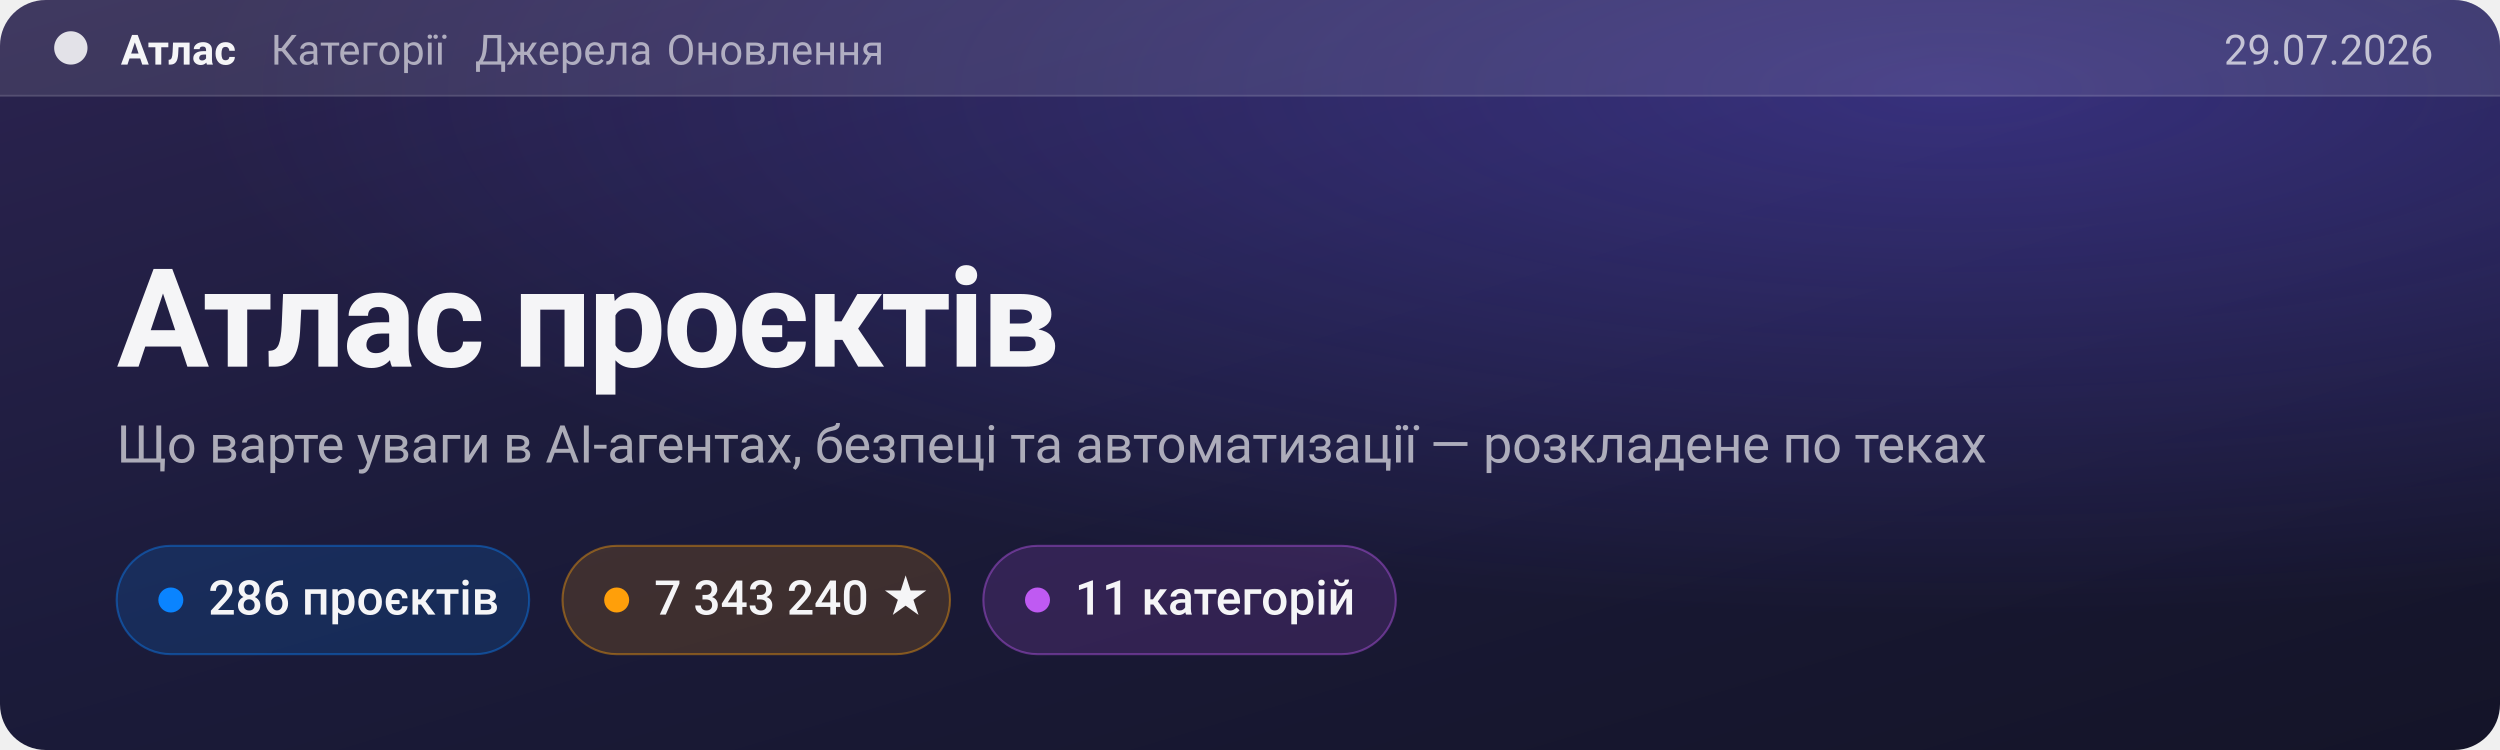
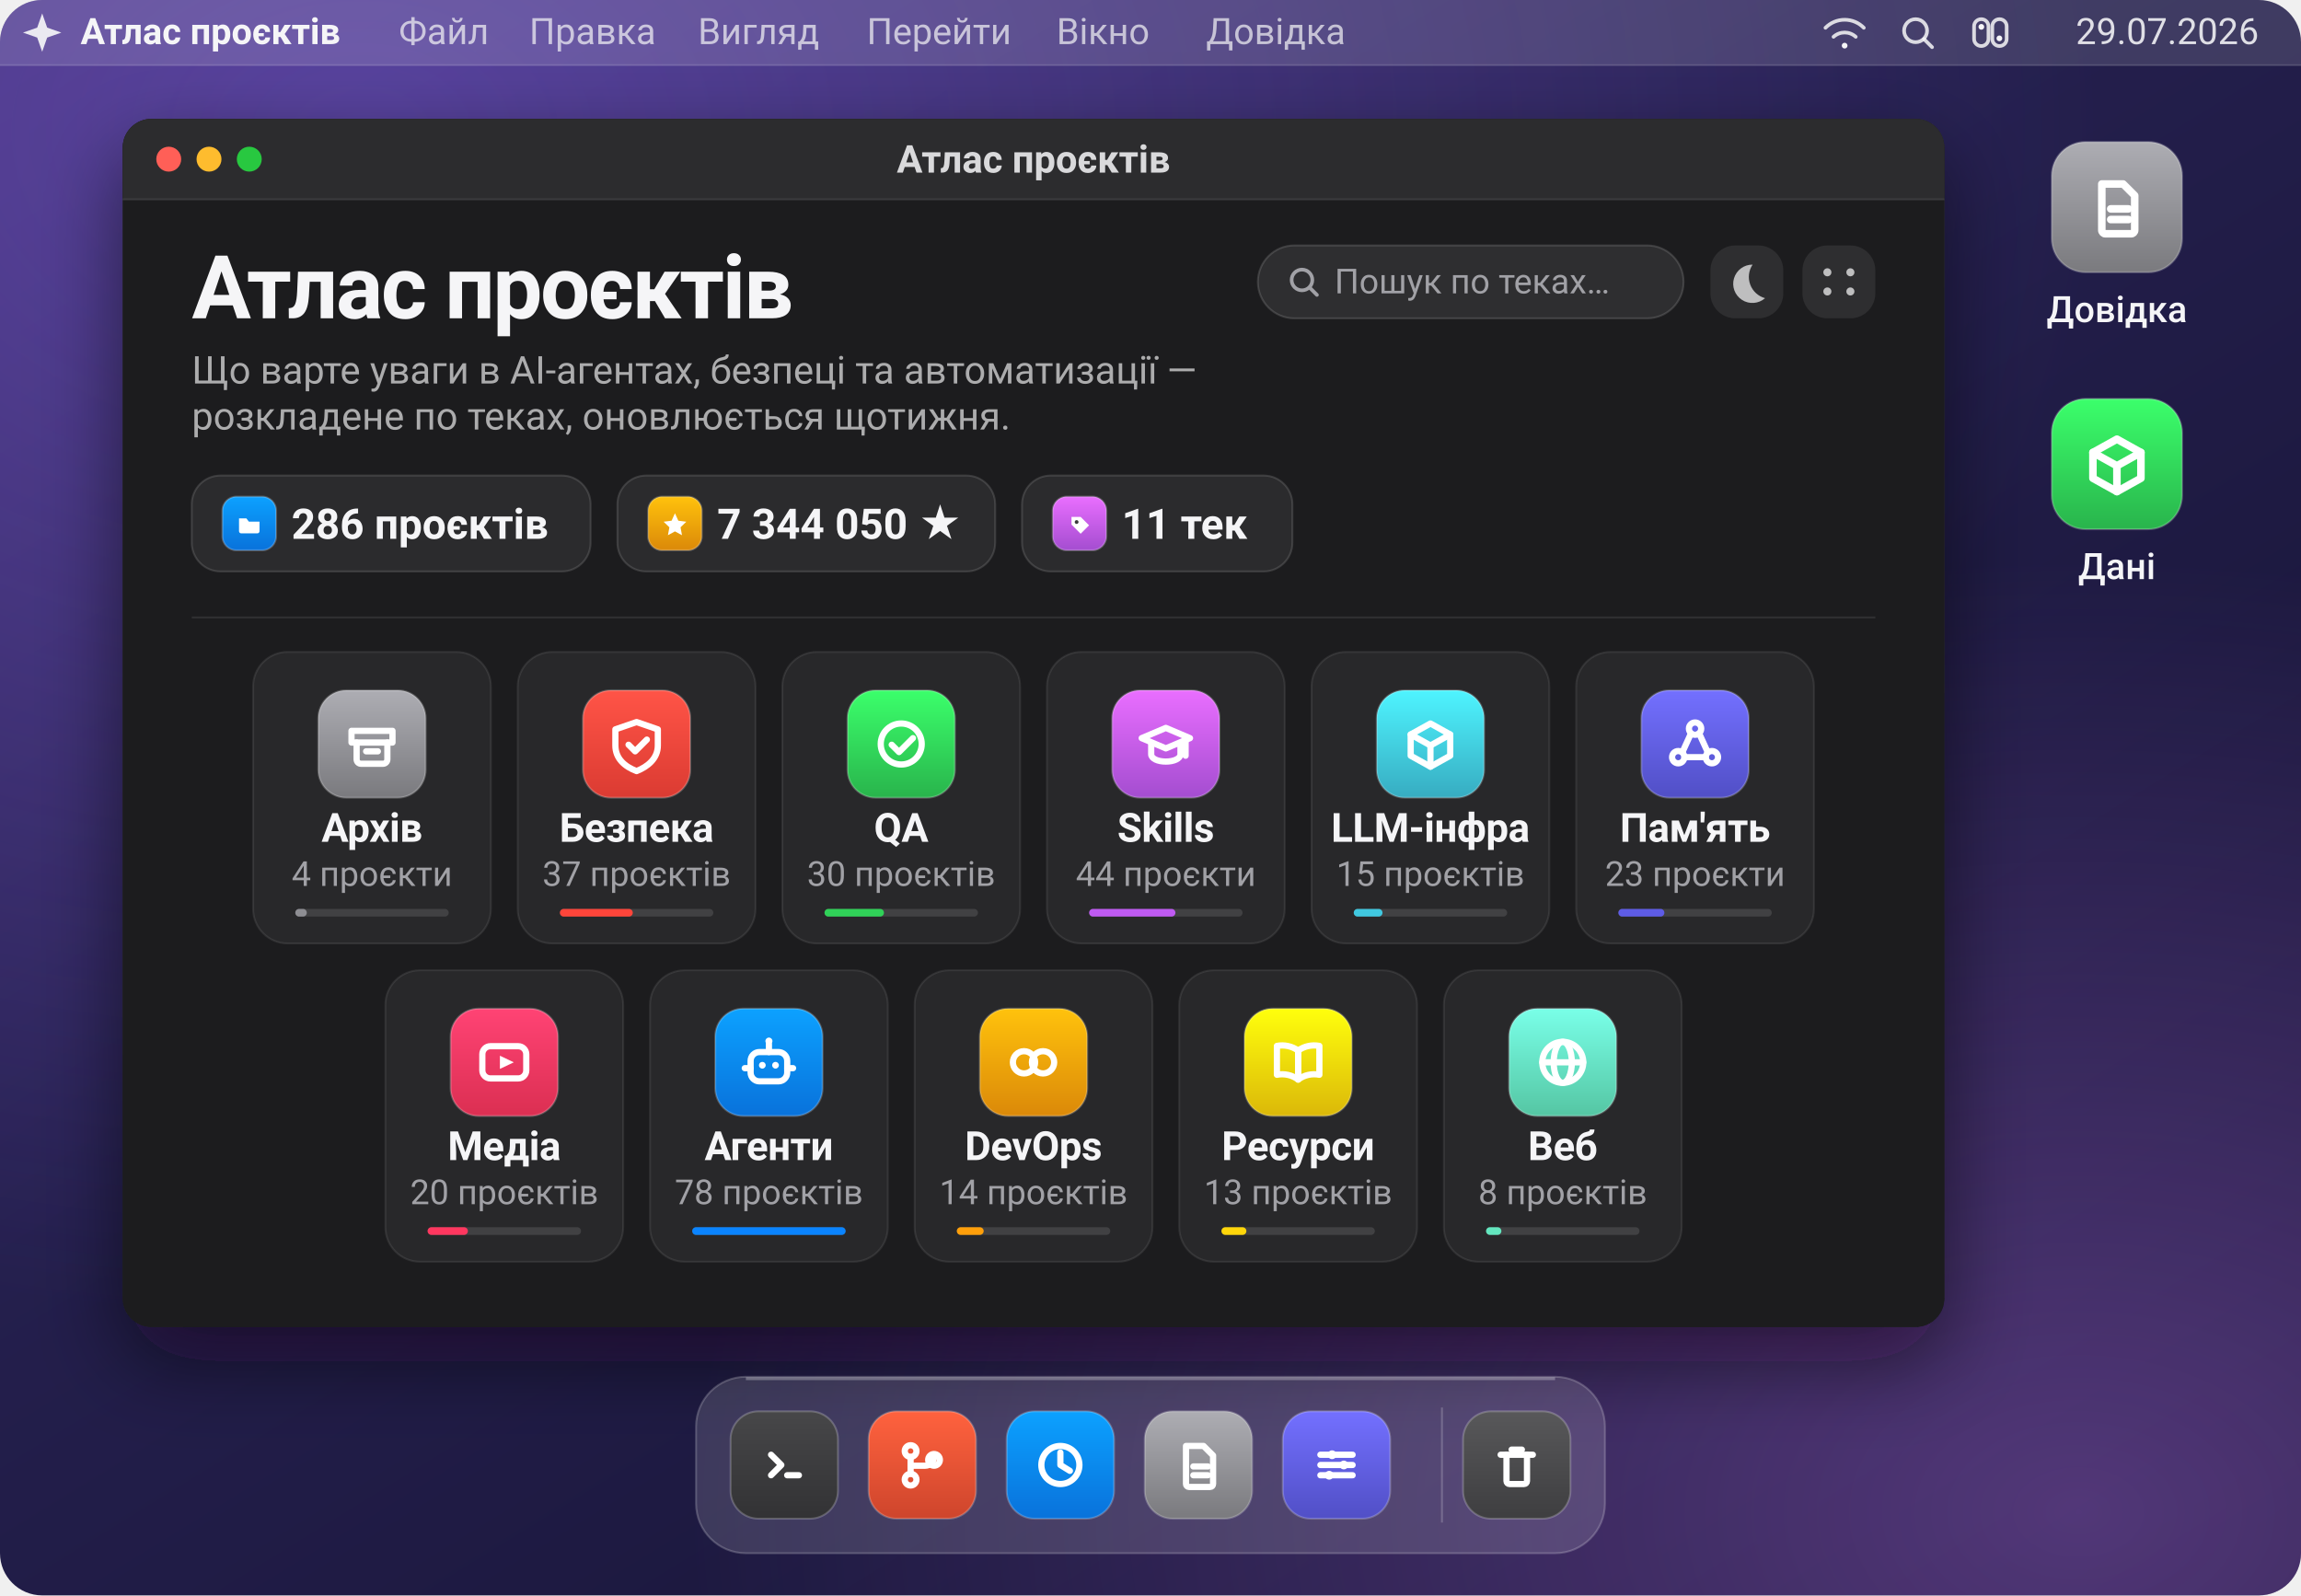
- <svg xmlns="http://www.w3.org/2000/svg" viewBox="0 0 1200 360" width="1200" height="360" role="img" aria-label="Атлас проєктів: 286 проєктів у 11 категоріях">
+ <svg xmlns="http://www.w3.org/2000/svg" viewBox="0 0 1200 832" width="1200" height="832" role="img" aria-label="Атлас проєктів: 286 проєктів у 11 теках">
  <defs>
-     <linearGradient id="wall" x1="0" y1="0" x2="1" y2="1">
-       <stop offset="0" stop-color="#2b2350" />
-       <stop offset="0.45" stop-color="#1b1b3a" />
-       <stop offset="1" stop-color="#141428" />
+     <linearGradient id="wall" x1="0.05" y1="0" x2="0.95" y2="1">
+       <stop offset="0" stop-color="#3b2a63" />
+       <stop offset="0.42" stop-color="#241f4d" />
+       <stop offset="1" stop-color="#141230" />
    </linearGradient>
-     <radialGradient id="glow" cx="0.78" cy="0.12" r="0.7">
-       <stop offset="0" stop-color="#6f5bff" stop-opacity="0.34" />
-       <stop offset="1" stop-color="#6f5bff" stop-opacity="0" />
+     <radialGradient id="aurora" cx="0.16" cy="0.08" r="0.75">
+       <stop offset="0" stop-color="#8b6cff" stop-opacity="0.40" />
+       <stop offset="1" stop-color="#8b6cff" stop-opacity="0" />
    </radialGradient>
-     <clipPath id="card">
-       <rect width="1200" height="360" rx="22" />
+     <radialGradient id="streak" cx="0.9" cy="0.95" r="0.6">
+       <stop offset="0" stop-color="#c77dff" stop-opacity="0.34" />
+       <stop offset="1" stop-color="#c77dff" stop-opacity="0" />
+     </radialGradient>
+     <linearGradient id="glass" x1="0" y1="0" x2="0" y2="1">
+       <stop offset="0" stop-color="#2e2e33" />
+       <stop offset="1" stop-color="#1a1a1d" />
+     </linearGradient>
+     <filter id="winShadow" x="-10%" y="-10%" width="120%" height="130%">
+       <feDropShadow dx="0" dy="18" stdDeviation="22" flood-color="#0a0618" flood-opacity="0.55" />
+     </filter>
+     <clipPath id="screen">
+       <rect width="1200" height="832" rx="22" />
+     </clipPath>
+     <clipPath id="win">
+       <rect x="64" y="62" width="950" height="630" rx="15" />
    </clipPath>
  </defs>
-   <g clip-path="url(#card)">
-     <rect width="1200" height="360" fill="url(#wall)" />
-     <rect width="1200" height="360" fill="url(#glow)" />
-     <rect width="1200" height="46" fill="#ffffff" fill-opacity="0.10" />
-     <path d="M0 46 H1200" stroke="#ffffff" stroke-opacity="0.14" />
-     <circle cx="34" cy="23" r="8" fill="#f5f5f7" fill-opacity="0.9" />
-     <text x="58" y="31" fill="#f5f5f7" font-family="-apple-system, BlinkMacSystemFont, 'SF Pro Display', 'Segoe UI', Roboto, 'Helvetica Neue', Arial, sans-serif" font-size="20" font-weight="650">Атлас</text>
-     <text x="130" y="31" fill="#f5f5f7" fill-opacity="0.62" font-family="-apple-system, BlinkMacSystemFont, 'SF Pro Display', 'Segoe UI', Roboto, 'Helvetica Neue', Arial, sans-serif" font-size="20">Категорії</text>
-     <text x="228" y="31" fill="#f5f5f7" fill-opacity="0.62" font-family="-apple-system, BlinkMacSystemFont, 'SF Pro Display', 'Segoe UI', Roboto, 'Helvetica Neue', Arial, sans-serif" font-size="20">Джерела</text>
-     <text x="320" y="31" fill="#f5f5f7" fill-opacity="0.62" font-family="-apple-system, BlinkMacSystemFont, 'SF Pro Display', 'Segoe UI', Roboto, 'Helvetica Neue', Arial, sans-serif" font-size="20">Оновлення</text>
-     <text x="1168" y="31" text-anchor="end" fill="#f5f5f7" fill-opacity="0.72" font-family="-apple-system, BlinkMacSystemFont, 'SF Pro Display', 'Segoe UI', Roboto, 'Helvetica Neue', Arial, sans-serif" font-size="20">29.07.2026</text>
-     <text x="56" y="176" fill="#f5f5f7" font-family="-apple-system, BlinkMacSystemFont, 'SF Pro Display', 'Segoe UI', Roboto, 'Helvetica Neue', Arial, sans-serif" font-size="66" font-weight="700" letter-spacing="-1.4">Атлас проєктів</text>
-     <text x="56" y="222" fill="#f5f5f7" fill-opacity="0.66" font-family="-apple-system, BlinkMacSystemFont, 'SF Pro Display', 'Segoe UI', Roboto, 'Helvetica Neue', Arial, sans-serif" font-size="25" letter-spacing="-0.1">Що варте уваги в AI-агентах, безпеці та
-       автоматизації — розкладене по теках</text>
+   <g clip-path="url(#screen)">
+     <rect width="1200" height="832" fill="url(#wall)" />
+     <rect width="1200" height="832" fill="url(#aurora)" />
+     <rect width="1200" height="832" fill="url(#streak)" />
+     <rect width="1200" height="34" fill="#ffffff" fill-opacity="0.13" />
+     <path d="M0 34 H1200" stroke="#ffffff" stroke-opacity="0.14" />
+     <path d="M22 7 L24.6 14.4 L32 17 L24.6 19.6 L22 27 L19.4 19.6 L12 17 L19.4 14.4 Z" fill="#f5f5f7" fill-opacity="0.92" />
+     <text x="42" y="23" fill="#f5f5f7" font-family="-apple-system, BlinkMacSystemFont, 'SF Pro Display', 'Segoe UI', Roboto, 'Helvetica Neue', Arial, sans-serif" font-size="19" font-weight="680">Атлас проєктів</text>
+     <text x="208" y="23" fill="#f5f5f7" fill-opacity="0.70" font-family="-apple-system, BlinkMacSystemFont, 'SF Pro Display', 'Segoe UI', Roboto, 'Helvetica Neue', Arial, sans-serif" font-size="19">Файл</text>
+     <text x="276" y="23" fill="#f5f5f7" fill-opacity="0.70" font-family="-apple-system, BlinkMacSystemFont, 'SF Pro Display', 'Segoe UI', Roboto, 'Helvetica Neue', Arial, sans-serif" font-size="19">Правка</text>
+     <text x="364" y="23" fill="#f5f5f7" fill-opacity="0.70" font-family="-apple-system, BlinkMacSystemFont, 'SF Pro Display', 'Segoe UI', Roboto, 'Helvetica Neue', Arial, sans-serif" font-size="19">Вигляд</text>
+     <text x="452" y="23" fill="#f5f5f7" fill-opacity="0.70" font-family="-apple-system, BlinkMacSystemFont, 'SF Pro Display', 'Segoe UI', Roboto, 'Helvetica Neue', Arial, sans-serif" font-size="19">Перейти</text>
+     <text x="551" y="23" fill="#f5f5f7" fill-opacity="0.70" font-family="-apple-system, BlinkMacSystemFont, 'SF Pro Display', 'Segoe UI', Roboto, 'Helvetica Neue', Arial, sans-serif" font-size="19">Вікно</text>
+     <text x="629" y="23" fill="#f5f5f7" fill-opacity="0.70" font-family="-apple-system, BlinkMacSystemFont, 'SF Pro Display', 'Segoe UI', Roboto, 'Helvetica Neue', Arial, sans-serif" font-size="19">Довідка</text>
+     <g fill="none" stroke="#f5f5f7" stroke-opacity="0.85" stroke-width="1.9" stroke-linecap="round">
+       <g transform="translate(962 17)">
+         <path d="M-10 -2.5 a14 14 0 0 1 20 0" />
+         <path d="M-5.8 2.2 a8.6 8.6 0 0 1 11.6 0" />
+         <circle cx="0" cy="6.8" r="1.5" fill="#f5f5f7" stroke="none" />
+       </g>
+       <g transform="translate(1000 17)">
+         <circle cx="-1" cy="-1" r="6" />
+         <path d="M3.4 3.4 L7.6 7.6" />
+       </g>
+       <g transform="translate(1038 17)">
+         <rect x="-8.5" y="-7" width="7.5" height="14" rx="3.7" />
+         <rect x="1" y="-7" width="7.5" height="14" rx="3.7" />
+         <circle cx="-4.7" cy="-3" r="1.5" fill="#f5f5f7" stroke="none" />
+         <circle cx="4.7" cy="3" r="1.5" fill="#f5f5f7" stroke="none" />
+       </g>
+     </g>
+     <text x="1178" y="23" text-anchor="end" fill="#f5f5f7" fill-opacity="0.88" font-family="-apple-system, BlinkMacSystemFont, 'SF Pro Display', 'Segoe UI', Roboto, 'Helvetica Neue', Arial, sans-serif" font-size="19">29.07.2026</text>
    <g>
-       <rect x="56" y="262" width="198" height="52" rx="26" fill="#0a84ff" fill-opacity="0.16" />
-       <rect x="56" y="262" width="198" height="52" rx="26" fill="none" stroke="#0a84ff" stroke-opacity="0.42" />
-       <circle cx="82" cy="288" r="6" fill="#0a84ff" />
-       <text x="100" y="295" fill="#f5f5f7" font-family="-apple-system, BlinkMacSystemFont, 'SF Pro Display', 'Segoe UI', Roboto, 'Helvetica Neue', Arial, sans-serif" font-size="23" font-weight="500">286 проєктів</text>
+       <defs>
+         <linearGradient id="ic-desk-doc-1104-108" x1="0" y1="0" x2="0" y2="1">
+           <stop offset="0" stop-color="#adadb3" />
+           <stop offset="1" stop-color="#7a7a7e" />
+         </linearGradient>
+       </defs>
+       <rect x="1070.0" y="74.0" width="68" height="68" rx="17.7" fill="url(#ic-desk-doc-1104-108)" />
+       <rect x="1070.0" y="74.0" width="68" height="68" rx="17.7" fill="none" stroke="#ffffff" stroke-opacity="0.22" />
+       <g transform="translate(1083.6 87.6) scale(0.9273)" fill="none" stroke="#ffffff" stroke-width="4.25" stroke-linecap="round" stroke-linejoin="round">
+         <path d="M13.5 9 h12 l6.5 6.5 V35 a2 2 0 0 1 -2 2 H15.5 a2 2 0 0 1 -2 -2 Z" />
+         <path d="M18.5 23 h10" />
+         <path d="M18.5 29 h10" />
+       </g>
+     </g>
+     <text x="1104" y="168" text-anchor="middle" fill="#f5f5f7" font-family="-apple-system, BlinkMacSystemFont, 'SF Pro Display', 'Segoe UI', Roboto, 'Helvetica Neue', Arial, sans-serif" font-size="19" font-weight="520">Довідка</text>
+     <g>
+       <defs>
+         <linearGradient id="ic-desk-data-1104-242" x1="0" y1="0" x2="0" y2="1">
+           <stop offset="0" stop-color="#3bff6b" />
+           <stop offset="1" stop-color="#29b44c" />
+         </linearGradient>
+       </defs>
+       <rect x="1070.0" y="208.0" width="68" height="68" rx="17.7" fill="url(#ic-desk-data-1104-242)" />
+       <rect x="1070.0" y="208.0" width="68" height="68" rx="17.7" fill="none" stroke="#ffffff" stroke-opacity="0.22" />
+       <g transform="translate(1083.6 221.6) scale(0.9273)" fill="none" stroke="#ffffff" stroke-width="4.25" stroke-linecap="round" stroke-linejoin="round">
+         <path d="M22 8 L35.5 15.5 V30 L22 37.5 L8.5 30 V15.5 Z" />
+         <path d="M8.5 15.5 L22 23 L35.5 15.5" />
+         <path d="M22 23 V37.5" />
+       </g>
+     </g>
+     <text x="1104" y="302" text-anchor="middle" fill="#f5f5f7" font-family="-apple-system, BlinkMacSystemFont, 'SF Pro Display', 'Segoe UI', Roboto, 'Helvetica Neue', Arial, sans-serif" font-size="19" font-weight="520">Дані</text>
+     <g filter="url(#winShadow)">
+       <rect x="64" y="62" width="950" height="630" rx="15" fill="url(#glass)" />
+     </g>
+     <g clip-path="url(#win)">
+       <rect x="64" y="62" width="950" height="630" fill="#1c1c1e" />
+       <rect x="64" y="62" width="950" height="42" fill="#2c2c2e" />
+       <path d="M64 104 H1014" stroke="#ffffff" stroke-opacity="0.10" />
+       <g transform="translate(64 62)">
+         <circle cx="24" cy="21" r="6.5" fill="#ff5f57" />
+         <circle cx="45" cy="21" r="6.5" fill="#febc2e" />
+         <circle cx="66" cy="21" r="6.5" fill="#28c840" />
+         <text x="475.0" y="28" text-anchor="middle" fill="#f5f5f7" fill-opacity="0.86" font-family="-apple-system, BlinkMacSystemFont, 'SF Pro Display', 'Segoe UI', Roboto, 'Helvetica Neue', Arial, sans-serif" font-size="20" font-weight="600">Атлас проєктів</text>
+         <text x="36" y="104" fill="#f5f5f7" font-family="-apple-system, BlinkMacSystemFont, 'SF Pro Display', 'Segoe UI', Roboto, 'Helvetica Neue', Arial, sans-serif" font-size="46" font-weight="700" letter-spacing="-1.1">Атлас проєктів</text>
+         <text x="36" y="138" fill="#f5f5f7" fill-opacity="0.66" font-family="-apple-system, BlinkMacSystemFont, 'SF Pro Display', 'Segoe UI', Roboto, 'Helvetica Neue', Arial, sans-serif" font-size="20">Що варте уваги в AI-агентах, безпеці та автоматизації —</text>
+         <text x="36" y="162" fill="#f5f5f7" fill-opacity="0.66" font-family="-apple-system, BlinkMacSystemFont, 'SF Pro Display', 'Segoe UI', Roboto, 'Helvetica Neue', Arial, sans-serif" font-size="20">розкладене по теках, оновлюється щотижня.</text>
+         <g>
+           <rect x="592" y="66" width="222" height="38" rx="19" fill="#ffffff" fill-opacity="0.08" />
+           <rect x="592" y="66" width="222" height="38" rx="19" fill="none" stroke="#ffffff" stroke-opacity="0.14" />
+           <g transform="translate(616 85)" fill="none" stroke="#a1a1a6" stroke-width="1.9" stroke-linecap="round">
+             <circle cx="-1" cy="-1" r="5.4" />
+             <path d="M3 3 L6.8 6.8" />
+           </g>
+           <text x="632" y="91" fill="#a1a1a6" font-family="-apple-system, BlinkMacSystemFont, 'SF Pro Display', 'Segoe UI', Roboto, 'Helvetica Neue', Arial, sans-serif" font-size="18">Пошук по теках…</text>
+           <rect x="828" y="66" width="38" height="38" rx="13" fill="#ffffff" fill-opacity="0.08" />
+           <path d="M850 76 a10 10 0 1 0 6.5 17.5 A11.5 11.5 0 0 1 850 76 Z" fill="#f5f5f7" fill-opacity="0.72" />
+           <rect x="876" y="66" width="38" height="38" rx="13" fill="#ffffff" fill-opacity="0.08" />
+           <g fill="#f5f5f7" fill-opacity="0.72">
+             <circle cx="889" cy="80" r="2.1" />
+             <circle cx="901" cy="80" r="2.1" />
+             <circle cx="889" cy="90" r="2.1" />
+             <circle cx="901" cy="90" r="2.1" />
+           </g>
+         </g>
+         <g transform="translate(36 186)">
+           <rect width="208" height="50" rx="15" fill="#ffffff" fill-opacity="0.07" />
+           <rect width="208" height="50" rx="15" fill="none" stroke="#ffffff" stroke-opacity="0.13" />
+           <g>
+             <defs>
+               <linearGradient id="ic-chip-folder-30-25" x1="0" y1="0" x2="0" y2="1">
+                 <stop offset="0" stop-color="#0ca1ff" />
+                 <stop offset="1" stop-color="#0972db" />
+               </linearGradient>
+             </defs>
+             <rect x="16.0" y="11.0" width="28" height="28" rx="7.3" fill="url(#ic-chip-folder-30-25)" />
+             <rect x="16.0" y="11.0" width="28" height="28" rx="7.3" fill="none" stroke="#ffffff" stroke-opacity="0.22" />
+             <g transform="translate(21.6 16.6) scale(0.3818)" fill="none" stroke="#ffffff" stroke-width="4.25" stroke-linecap="round" stroke-linejoin="round">
+               <path d="M8 15 h10 l3.5 4.5 H36 v13 a3 3 0 0 1 -3 3 H11 a3 3 0 0 1 -3 -3 Z" fill="#ffffff" stroke="none" />
+             </g>
+           </g>
+           <text x="52" y="33" fill="#f5f5f7" font-family="-apple-system, BlinkMacSystemFont, 'SF Pro Display', 'Segoe UI', Roboto, 'Helvetica Neue', Arial, sans-serif" font-size="22" font-weight="600">286 проєктів</text>
+         </g>
+         <g transform="translate(258 186)">
+           <rect width="197" height="50" rx="15" fill="#ffffff" fill-opacity="0.07" />
+           <rect width="197" height="50" rx="15" fill="none" stroke="#ffffff" stroke-opacity="0.13" />
+           <g>
+             <defs>
+               <linearGradient id="ic-chip-star-30-25" x1="0" y1="0" x2="0" y2="1">
+                 <stop offset="0" stop-color="#ffc20c" />
+                 <stop offset="1" stop-color="#db8909" />
+               </linearGradient>
+             </defs>
+             <rect x="16.0" y="11.0" width="28" height="28" rx="7.3" fill="url(#ic-chip-star-30-25)" />
+             <rect x="16.0" y="11.0" width="28" height="28" rx="7.3" fill="none" stroke="#ffffff" stroke-opacity="0.22" />
+             <g transform="translate(21.6 16.6) scale(0.3818)" fill="none" stroke="#ffffff" stroke-width="4.25" stroke-linecap="round" stroke-linejoin="round">
+               <path d="M22 8 L26.6 18.2 L37.5 19.6 L29.6 27.2 L31.6 38 L22 32.8 L12.4 38 L14.4 27.2 L6.5 19.6 L17.4 18.2 Z" fill="#ffffff" stroke="none" />
+             </g>
+           </g>
+           <text x="52" y="33" fill="#f5f5f7" font-family="-apple-system, BlinkMacSystemFont, 'SF Pro Display', 'Segoe UI', Roboto, 'Helvetica Neue', Arial, sans-serif" font-size="22" font-weight="600">7 344 050 ★</text>
+         </g>
+         <g transform="translate(469 186)">
+           <rect width="141" height="50" rx="15" fill="#ffffff" fill-opacity="0.07" />
+           <rect width="141" height="50" rx="15" fill="none" stroke="#ffffff" stroke-opacity="0.13" />
+           <g>
+             <defs>
+               <linearGradient id="ic-chip-tag-30-25" x1="0" y1="0" x2="0" y2="1">
+                 <stop offset="0" stop-color="#e96eff" />
+                 <stop offset="1" stop-color="#a44dd0" />
+               </linearGradient>
+             </defs>
+             <rect x="16.0" y="11.0" width="28" height="28" rx="7.3" fill="url(#ic-chip-tag-30-25)" />
+             <rect x="16.0" y="11.0" width="28" height="28" rx="7.3" fill="none" stroke="#ffffff" stroke-opacity="0.22" />
+             <g transform="translate(21.6 16.6) scale(0.3818)" fill="none" stroke="#ffffff" stroke-width="4.25" stroke-linecap="round" stroke-linejoin="round">
+               <path d="M11 13 h12.5 L35 24.5 L23.5 36 L11 23.5 Z" fill="#ffffff" stroke="none" />
+               <circle cx="18" cy="20" r="2.6" fill="#3a3a3c" stroke="none" />
+             </g>
+           </g>
+           <text x="52" y="33" fill="#f5f5f7" font-family="-apple-system, BlinkMacSystemFont, 'SF Pro Display', 'Segoe UI', Roboto, 'Helvetica Neue', Arial, sans-serif" font-size="22" font-weight="600">11 тек</text>
+         </g>
+         <path d="M36 260 H914" stroke="#ffffff" stroke-opacity="0.09" />
+         <g transform="translate(68.0 278)">
+           <rect width="124" height="152" rx="18" fill="#ffffff" fill-opacity="0.055" />
+           <rect width="124" height="152" rx="18" fill="none" stroke="#ffffff" stroke-opacity="0.085" />
+           <g>
+             <defs>
+               <linearGradient id="ic-archive-62-48" x1="0" y1="0" x2="0" y2="1">
+                 <stop offset="0" stop-color="#adadb3" />
+                 <stop offset="1" stop-color="#7a7a7e" />
+               </linearGradient>
+             </defs>
+             <rect x="34.0" y="20.0" width="56" height="56" rx="14.6" fill="url(#ic-archive-62-48)" />
+             <rect x="34.0" y="20.0" width="56" height="56" rx="14.6" fill="none" stroke="#ffffff" stroke-opacity="0.22" />
+             <g transform="translate(45.2 31.2) scale(0.7636)" fill="none" stroke="#ffffff" stroke-width="4.25" stroke-linecap="round" stroke-linejoin="round">
+               <path d="M8 13 h28 v8 H8 Z" />
+               <path d="M11.5 21 v11.5 a3 3 0 0 0 3 3 h15 a3 3 0 0 0 3 -3 V21" />
+               <path d="M18 27 h8" />
+             </g>
+           </g>
+           <text x="62.0" y="99" text-anchor="middle" fill="#f5f5f7" font-family="-apple-system, BlinkMacSystemFont, 'SF Pro Display', 'Segoe UI', Roboto, 'Helvetica Neue', Arial, sans-serif" font-size="21" font-weight="620" letter-spacing="-0.2">Архів</text>
+           <text x="62.0" y="122" text-anchor="middle" fill="#a1a1a6" font-family="-apple-system, BlinkMacSystemFont, 'SF Pro Display', 'Segoe UI', Roboto, 'Helvetica Neue', Arial, sans-serif" font-size="18">4 проєкти</text>
+           <rect x="22" y="134" width="80" height="4" rx="2" fill="#ffffff" fill-opacity="0.12" />
+           <rect x="22" y="134" width="6" height="4" rx="2" fill="#8e8e93" />
+         </g>
+         <g transform="translate(206.0 278)">
+           <rect width="124" height="152" rx="18" fill="#ffffff" fill-opacity="0.055" />
+           <rect width="124" height="152" rx="18" fill="none" stroke="#ffffff" stroke-opacity="0.085" />
+           <g>
+             <defs>
+               <linearGradient id="ic-security-62-48" x1="0" y1="0" x2="0" y2="1">
+                 <stop offset="0" stop-color="#ff5447" />
+                 <stop offset="1" stop-color="#db3b32" />
+               </linearGradient>
+             </defs>
+             <rect x="34.0" y="20.0" width="56" height="56" rx="14.6" fill="url(#ic-security-62-48)" />
+             <rect x="34.0" y="20.0" width="56" height="56" rx="14.6" fill="none" stroke="#ffffff" stroke-opacity="0.22" />
+             <g transform="translate(45.2 31.2) scale(0.7636)" fill="none" stroke="#ffffff" stroke-width="4.25" stroke-linecap="round" stroke-linejoin="round">
+               <path d="M22 7 L36.5 12 v11 c0 9 -7 14.5 -14.5 17.5 C14 37.5 7.5 32 7.5 23 V12 Z" />
+               <path d="M16.5 22.5 l4.5 4.5 L29 19" />
+             </g>
+           </g>
+           <text x="62.0" y="99" text-anchor="middle" fill="#f5f5f7" font-family="-apple-system, BlinkMacSystemFont, 'SF Pro Display', 'Segoe UI', Roboto, 'Helvetica Neue', Arial, sans-serif" font-size="21" font-weight="620" letter-spacing="-0.2">Безпека</text>
+           <text x="62.0" y="122" text-anchor="middle" fill="#a1a1a6" font-family="-apple-system, BlinkMacSystemFont, 'SF Pro Display', 'Segoe UI', Roboto, 'Helvetica Neue', Arial, sans-serif" font-size="18">37 проєктів</text>
+           <rect x="22" y="134" width="80" height="4" rx="2" fill="#ffffff" fill-opacity="0.12" />
+           <rect x="22" y="134" width="38" height="4" rx="2" fill="#ff453a" />
+         </g>
+         <g transform="translate(344.0 278)">
+           <rect width="124" height="152" rx="18" fill="#ffffff" fill-opacity="0.055" />
+           <rect width="124" height="152" rx="18" fill="none" stroke="#ffffff" stroke-opacity="0.085" />
+           <g>
+             <defs>
+               <linearGradient id="ic-qa-62-48" x1="0" y1="0" x2="0" y2="1">
+                 <stop offset="0" stop-color="#3bff6b" />
+                 <stop offset="1" stop-color="#29b44c" />
+               </linearGradient>
+             </defs>
+             <rect x="34.0" y="20.0" width="56" height="56" rx="14.6" fill="url(#ic-qa-62-48)" />
+             <rect x="34.0" y="20.0" width="56" height="56" rx="14.6" fill="none" stroke="#ffffff" stroke-opacity="0.22" />
+             <g transform="translate(45.2 31.2) scale(0.7636)" fill="none" stroke="#ffffff" stroke-width="4.25" stroke-linecap="round" stroke-linejoin="round">
+               <circle cx="22" cy="22" r="14" />
+               <path d="M15.5 22.5 l5 5 L30 18" />
+             </g>
+           </g>
+           <text x="62.0" y="99" text-anchor="middle" fill="#f5f5f7" font-family="-apple-system, BlinkMacSystemFont, 'SF Pro Display', 'Segoe UI', Roboto, 'Helvetica Neue', Arial, sans-serif" font-size="21" font-weight="620" letter-spacing="-0.2">QA</text>
+           <text x="62.0" y="122" text-anchor="middle" fill="#a1a1a6" font-family="-apple-system, BlinkMacSystemFont, 'SF Pro Display', 'Segoe UI', Roboto, 'Helvetica Neue', Arial, sans-serif" font-size="18">30 проєктів</text>
+           <rect x="22" y="134" width="80" height="4" rx="2" fill="#ffffff" fill-opacity="0.12" />
+           <rect x="22" y="134" width="31" height="4" rx="2" fill="#30d158" />
+         </g>
+         <g transform="translate(482.0 278)">
+           <rect width="124" height="152" rx="18" fill="#ffffff" fill-opacity="0.055" />
+           <rect width="124" height="152" rx="18" fill="none" stroke="#ffffff" stroke-opacity="0.085" />
+           <g>
+             <defs>
+               <linearGradient id="ic-skills-62-48" x1="0" y1="0" x2="0" y2="1">
+                 <stop offset="0" stop-color="#e96eff" />
+                 <stop offset="1" stop-color="#a44dd0" />
+               </linearGradient>
+             </defs>
+             <rect x="34.0" y="20.0" width="56" height="56" rx="14.6" fill="url(#ic-skills-62-48)" />
+             <rect x="34.0" y="20.0" width="56" height="56" rx="14.6" fill="none" stroke="#ffffff" stroke-opacity="0.22" />
+             <g transform="translate(45.2 31.2) scale(0.7636)" fill="none" stroke="#ffffff" stroke-width="4.25" stroke-linecap="round" stroke-linejoin="round">
+               <path d="M22 11 L38.5 18 L22 25 L5.5 18 Z" />
+               <path d="M12 21.2 v7.8 c0 3 4.5 5 10 5 s10 -2 10 -5 v-7.8" />
+               <path d="M35.5 19.5 V30" />
+             </g>
+           </g>
+           <text x="62.0" y="99" text-anchor="middle" fill="#f5f5f7" font-family="-apple-system, BlinkMacSystemFont, 'SF Pro Display', 'Segoe UI', Roboto, 'Helvetica Neue', Arial, sans-serif" font-size="21" font-weight="620" letter-spacing="-0.2">Skills</text>
+           <text x="62.0" y="122" text-anchor="middle" fill="#a1a1a6" font-family="-apple-system, BlinkMacSystemFont, 'SF Pro Display', 'Segoe UI', Roboto, 'Helvetica Neue', Arial, sans-serif" font-size="18">44 проєкти</text>
+           <rect x="22" y="134" width="80" height="4" rx="2" fill="#ffffff" fill-opacity="0.12" />
+           <rect x="22" y="134" width="45" height="4" rx="2" fill="#bf5af2" />
+         </g>
+         <g transform="translate(620.0 278)">
+           <rect width="124" height="152" rx="18" fill="#ffffff" fill-opacity="0.055" />
+           <rect width="124" height="152" rx="18" fill="none" stroke="#ffffff" stroke-opacity="0.085" />
+           <g>
+             <defs>
+               <linearGradient id="ic-llm-infra-62-48" x1="0" y1="0" x2="0" y2="1">
+                 <stop offset="0" stop-color="#4ef4ff" />
+                 <stop offset="1" stop-color="#37acc1" />
+               </linearGradient>
+             </defs>
+             <rect x="34.0" y="20.0" width="56" height="56" rx="14.6" fill="url(#ic-llm-infra-62-48)" />
+             <rect x="34.0" y="20.0" width="56" height="56" rx="14.6" fill="none" stroke="#ffffff" stroke-opacity="0.22" />
+             <g transform="translate(45.2 31.2) scale(0.7636)" fill="none" stroke="#ffffff" stroke-width="4.25" stroke-linecap="round" stroke-linejoin="round">
+               <path d="M22 8 L35.5 15.5 V30 L22 37.5 L8.5 30 V15.5 Z" />
+               <path d="M8.5 15.5 L22 23 L35.5 15.5" />
+               <path d="M22 23 V37.5" />
+             </g>
+           </g>
+           <text x="62.0" y="99" text-anchor="middle" fill="#f5f5f7" font-family="-apple-system, BlinkMacSystemFont, 'SF Pro Display', 'Segoe UI', Roboto, 'Helvetica Neue', Arial, sans-serif" font-size="21" font-weight="620" letter-spacing="-0.2">LLM-інфра</text>
+           <text x="62.0" y="122" text-anchor="middle" fill="#a1a1a6" font-family="-apple-system, BlinkMacSystemFont, 'SF Pro Display', 'Segoe UI', Roboto, 'Helvetica Neue', Arial, sans-serif" font-size="18">15 проєктів</text>
+           <rect x="22" y="134" width="80" height="4" rx="2" fill="#ffffff" fill-opacity="0.12" />
+           <rect x="22" y="134" width="15" height="4" rx="2" fill="#40c8e0" />
+         </g>
+         <g transform="translate(758.0 278)">
+           <rect width="124" height="152" rx="18" fill="#ffffff" fill-opacity="0.055" />
+           <rect width="124" height="152" rx="18" fill="none" stroke="#ffffff" stroke-opacity="0.085" />
+           <g>
+             <defs>
+               <linearGradient id="ic-memory-62-48" x1="0" y1="0" x2="0" y2="1">
+                 <stop offset="0" stop-color="#7370ff" />
+                 <stop offset="1" stop-color="#514fc6" />
+               </linearGradient>
+             </defs>
+             <rect x="34.0" y="20.0" width="56" height="56" rx="14.6" fill="url(#ic-memory-62-48)" />
+             <rect x="34.0" y="20.0" width="56" height="56" rx="14.6" fill="none" stroke="#ffffff" stroke-opacity="0.22" />
+             <g transform="translate(45.2 31.2) scale(0.7636)" fill="none" stroke="#ffffff" stroke-width="4.25" stroke-linecap="round" stroke-linejoin="round">
+               <circle cx="22" cy="11.5" r="4.2" />
+               <circle cx="10.5" cy="31" r="4.2" />
+               <circle cx="33.5" cy="31" r="4.2" />
+               <path d="M19.2 14.8 L13.3 27.7" />
+               <path d="M24.8 14.8 L30.7 27.7" />
+               <path d="M14.7 31 h14.6" />
+             </g>
+           </g>
+           <text x="62.0" y="99" text-anchor="middle" fill="#f5f5f7" font-family="-apple-system, BlinkMacSystemFont, 'SF Pro Display', 'Segoe UI', Roboto, 'Helvetica Neue', Arial, sans-serif" font-size="21" font-weight="620" letter-spacing="-0.2">Пам'ять</text>
+           <text x="62.0" y="122" text-anchor="middle" fill="#a1a1a6" font-family="-apple-system, BlinkMacSystemFont, 'SF Pro Display', 'Segoe UI', Roboto, 'Helvetica Neue', Arial, sans-serif" font-size="18">23 проєкти</text>
+           <rect x="22" y="134" width="80" height="4" rx="2" fill="#ffffff" fill-opacity="0.12" />
+           <rect x="22" y="134" width="24" height="4" rx="2" fill="#5e5ce6" />
+         </g>
+         <g transform="translate(137.0 444)">
+           <rect width="124" height="152" rx="18" fill="#ffffff" fill-opacity="0.055" />
+           <rect width="124" height="152" rx="18" fill="none" stroke="#ffffff" stroke-opacity="0.085" />
+           <g>
+             <defs>
+               <linearGradient id="ic-media-62-48" x1="0" y1="0" x2="0" y2="1">
+                 <stop offset="0" stop-color="#ff4374" />
+                 <stop offset="1" stop-color="#db2f52" />
+               </linearGradient>
+             </defs>
+             <rect x="34.0" y="20.0" width="56" height="56" rx="14.6" fill="url(#ic-media-62-48)" />
+             <rect x="34.0" y="20.0" width="56" height="56" rx="14.6" fill="none" stroke="#ffffff" stroke-opacity="0.22" />
+             <g transform="translate(45.2 31.2) scale(0.7636)" fill="none" stroke="#ffffff" stroke-width="4.25" stroke-linecap="round" stroke-linejoin="round">
+               <rect x="7" y="11" width="30" height="22" rx="5.5" />
+               <path d="M19 17.5 L28.5 22 L19 26.5 Z" fill="#ffffff" stroke="none" />
+             </g>
+           </g>
+           <text x="62.0" y="99" text-anchor="middle" fill="#f5f5f7" font-family="-apple-system, BlinkMacSystemFont, 'SF Pro Display', 'Segoe UI', Roboto, 'Helvetica Neue', Arial, sans-serif" font-size="21" font-weight="620" letter-spacing="-0.2">Медіа</text>
+           <text x="62.0" y="122" text-anchor="middle" fill="#a1a1a6" font-family="-apple-system, BlinkMacSystemFont, 'SF Pro Display', 'Segoe UI', Roboto, 'Helvetica Neue', Arial, sans-serif" font-size="18">20 проєктів</text>
+           <rect x="22" y="134" width="80" height="4" rx="2" fill="#ffffff" fill-opacity="0.12" />
+           <rect x="22" y="134" width="21" height="4" rx="2" fill="#ff375f" />
+         </g>
+         <g transform="translate(275.0 444)">
+           <rect width="124" height="152" rx="18" fill="#ffffff" fill-opacity="0.055" />
+           <rect width="124" height="152" rx="18" fill="none" stroke="#ffffff" stroke-opacity="0.085" />
+           <g>
+             <defs>
+               <linearGradient id="ic-agents-62-48" x1="0" y1="0" x2="0" y2="1">
+                 <stop offset="0" stop-color="#0ca1ff" />
+                 <stop offset="1" stop-color="#0972db" />
+               </linearGradient>
+             </defs>
+             <rect x="34.0" y="20.0" width="56" height="56" rx="14.6" fill="url(#ic-agents-62-48)" />
+             <rect x="34.0" y="20.0" width="56" height="56" rx="14.6" fill="none" stroke="#ffffff" stroke-opacity="0.22" />
+             <g transform="translate(45.2 31.2) scale(0.7636)" fill="none" stroke="#ffffff" stroke-width="4.25" stroke-linecap="round" stroke-linejoin="round">
+               <rect x="9.5" y="15" width="25" height="20" rx="6" />
+               <circle cx="17.5" cy="24" r="2.3" fill="#ffffff" stroke="none" />
+               <circle cx="26.5" cy="24" r="2.3" fill="#ffffff" stroke="none" />
+               <path d="M22 15 V9.5" />
+               <circle cx="22" cy="7.5" r="2.4" fill="#ffffff" stroke="none" />
+               <path d="M9.5 26 H5.5" />
+               <path d="M34.5 26 H38.5" />
+             </g>
+           </g>
+           <text x="62.0" y="99" text-anchor="middle" fill="#f5f5f7" font-family="-apple-system, BlinkMacSystemFont, 'SF Pro Display', 'Segoe UI', Roboto, 'Helvetica Neue', Arial, sans-serif" font-size="21" font-weight="620" letter-spacing="-0.2">Агенти</text>
+           <text x="62.0" y="122" text-anchor="middle" fill="#a1a1a6" font-family="-apple-system, BlinkMacSystemFont, 'SF Pro Display', 'Segoe UI', Roboto, 'Helvetica Neue', Arial, sans-serif" font-size="18">78 проєктів</text>
+           <rect x="22" y="134" width="80" height="4" rx="2" fill="#ffffff" fill-opacity="0.12" />
+           <rect x="22" y="134" width="80" height="4" rx="2" fill="#0a84ff" />
+         </g>
+         <g transform="translate(413.0 444)">
+           <rect width="124" height="152" rx="18" fill="#ffffff" fill-opacity="0.055" />
+           <rect width="124" height="152" rx="18" fill="none" stroke="#ffffff" stroke-opacity="0.085" />
+           <g>
+             <defs>
+               <linearGradient id="ic-devops-62-48" x1="0" y1="0" x2="0" y2="1">
+                 <stop offset="0" stop-color="#ffc20c" />
+                 <stop offset="1" stop-color="#db8909" />
+               </linearGradient>
+             </defs>
+             <rect x="34.0" y="20.0" width="56" height="56" rx="14.6" fill="url(#ic-devops-62-48)" />
+             <rect x="34.0" y="20.0" width="56" height="56" rx="14.6" fill="none" stroke="#ffffff" stroke-opacity="0.22" />
+             <g transform="translate(45.2 31.2) scale(0.7636)" fill="none" stroke="#ffffff" stroke-width="4.25" stroke-linecap="round" stroke-linejoin="round">
+               <circle cx="15.5" cy="22" r="7.6" />
+               <circle cx="28.5" cy="22" r="7.6" />
+             </g>
+           </g>
+           <text x="62.0" y="99" text-anchor="middle" fill="#f5f5f7" font-family="-apple-system, BlinkMacSystemFont, 'SF Pro Display', 'Segoe UI', Roboto, 'Helvetica Neue', Arial, sans-serif" font-size="21" font-weight="620" letter-spacing="-0.2">DevOps</text>
+           <text x="62.0" y="122" text-anchor="middle" fill="#a1a1a6" font-family="-apple-system, BlinkMacSystemFont, 'SF Pro Display', 'Segoe UI', Roboto, 'Helvetica Neue', Arial, sans-serif" font-size="18">14 проєктів</text>
+           <rect x="22" y="134" width="80" height="4" rx="2" fill="#ffffff" fill-opacity="0.12" />
+           <rect x="22" y="134" width="14" height="4" rx="2" fill="#ff9f0a" />
+         </g>
+         <g transform="translate(551.0 444)">
+           <rect width="124" height="152" rx="18" fill="#ffffff" fill-opacity="0.055" />
+           <rect width="124" height="152" rx="18" fill="none" stroke="#ffffff" stroke-opacity="0.085" />
+           <g>
+             <defs>
+               <linearGradient id="ic-resources-62-48" x1="0" y1="0" x2="0" y2="1">
+                 <stop offset="0" stop-color="#ffff0c" />
+                 <stop offset="1" stop-color="#dbb809" />
+               </linearGradient>
+             </defs>
+             <rect x="34.0" y="20.0" width="56" height="56" rx="14.6" fill="url(#ic-resources-62-48)" />
+             <rect x="34.0" y="20.0" width="56" height="56" rx="14.6" fill="none" stroke="#ffffff" stroke-opacity="0.22" />
+             <g transform="translate(45.2 31.2) scale(0.7636)" fill="none" stroke="#ffffff" stroke-width="4.25" stroke-linecap="round" stroke-linejoin="round">
+               <path d="M22 14 c-4 -3 -9.5 -4.2 -14.5 -3.2 V30.5 c5 -1 10.5 0.2 14.5 3.3 Z" />
+               <path d="M22 14 c4 -3 9.5 -4.2 14.5 -3.2 V30.5 c-5 -1 -10.5 0.2 -14.5 3.3 Z" />
+             </g>
+           </g>
+           <text x="62.0" y="99" text-anchor="middle" fill="#f5f5f7" font-family="-apple-system, BlinkMacSystemFont, 'SF Pro Display', 'Segoe UI', Roboto, 'Helvetica Neue', Arial, sans-serif" font-size="21" font-weight="620" letter-spacing="-0.2">Ресурси</text>
+           <text x="62.0" y="122" text-anchor="middle" fill="#a1a1a6" font-family="-apple-system, BlinkMacSystemFont, 'SF Pro Display', 'Segoe UI', Roboto, 'Helvetica Neue', Arial, sans-serif" font-size="18">13 проєктів</text>
+           <rect x="22" y="134" width="80" height="4" rx="2" fill="#ffffff" fill-opacity="0.12" />
+           <rect x="22" y="134" width="13" height="4" rx="2" fill="#ffd60a" />
+         </g>
+         <g transform="translate(689.0 444)">
+           <rect width="124" height="152" rx="18" fill="#ffffff" fill-opacity="0.055" />
+           <rect width="124" height="152" rx="18" fill="none" stroke="#ffffff" stroke-opacity="0.085" />
+           <g>
+             <defs>
+               <linearGradient id="ic-web-62-48" x1="0" y1="0" x2="0" y2="1">
+                 <stop offset="0" stop-color="#79ffe8" />
+                 <stop offset="1" stop-color="#55c6a3" />
+               </linearGradient>
+             </defs>
+             <rect x="34.0" y="20.0" width="56" height="56" rx="14.6" fill="url(#ic-web-62-48)" />
+             <rect x="34.0" y="20.0" width="56" height="56" rx="14.6" fill="none" stroke="#ffffff" stroke-opacity="0.22" />
+             <g transform="translate(45.2 31.2) scale(0.7636)" fill="none" stroke="#ffffff" stroke-width="4.25" stroke-linecap="round" stroke-linejoin="round">
+               <circle cx="22" cy="22" r="14" />
+               <path d="M8 22 H36" />
+               <ellipse cx="22" cy="22" rx="6.2" ry="14" />
+             </g>
+           </g>
+           <text x="62.0" y="99" text-anchor="middle" fill="#f5f5f7" font-family="-apple-system, BlinkMacSystemFont, 'SF Pro Display', 'Segoe UI', Roboto, 'Helvetica Neue', Arial, sans-serif" font-size="21" font-weight="620" letter-spacing="-0.2">Веб</text>
+           <text x="62.0" y="122" text-anchor="middle" fill="#a1a1a6" font-family="-apple-system, BlinkMacSystemFont, 'SF Pro Display', 'Segoe UI', Roboto, 'Helvetica Neue', Arial, sans-serif" font-size="18">8 проєктів</text>
+           <rect x="22" y="134" width="80" height="4" rx="2" fill="#ffffff" fill-opacity="0.12" />
+           <rect x="22" y="134" width="8" height="4" rx="2" fill="#63e6be" />
+         </g>
+       </g>
    </g>
    <g>
-       <rect x="270" y="262" width="186" height="52" rx="26" fill="#ff9f0a" fill-opacity="0.16" />
-       <rect x="270" y="262" width="186" height="52" rx="26" fill="none" stroke="#ff9f0a" stroke-opacity="0.42" />
-       <circle cx="296" cy="288" r="6" fill="#ff9f0a" />
-       <text x="314" y="295" fill="#f5f5f7" font-family="-apple-system, BlinkMacSystemFont, 'SF Pro Display', 'Segoe UI', Roboto, 'Helvetica Neue', Arial, sans-serif" font-size="23" font-weight="500">7 343 240 ★</text>
-     </g>
-     <g>
-       <rect x="472" y="262" width="198" height="52" rx="26" fill="#bf5af2" fill-opacity="0.16" />
-       <rect x="472" y="262" width="198" height="52" rx="26" fill="none" stroke="#bf5af2" stroke-opacity="0.42" />
-       <circle cx="498" cy="288" r="6" fill="#bf5af2" />
-       <text x="516" y="295" fill="#f5f5f7" font-family="-apple-system, BlinkMacSystemFont, 'SF Pro Display', 'Segoe UI', Roboto, 'Helvetica Neue', Arial, sans-serif" font-size="23" font-weight="500">11 категорій</text>
+       <rect x="363.0" y="718" width="474" height="92" rx="26" fill="#ffffff" fill-opacity="0.14" />
+       <rect x="363.0" y="718" width="474" height="92" rx="26" fill="none" stroke="#ffffff" stroke-opacity="0.20" />
+       <path d="M389.0 719 H811.0" stroke="#ffffff" stroke-opacity="0.28" stroke-width="1.5" />
+       <g>
+         <defs>
+           <linearGradient id="ic-terminal-409-764" x1="0" y1="0" x2="0" y2="1">
+             <stop offset="0" stop-color="#474749" />
+             <stop offset="1" stop-color="#323234" />
+           </linearGradient>
+         </defs>
+         <rect x="381.0" y="736.0" width="56" height="56" rx="14.6" fill="url(#ic-terminal-409-764)" />
+         <rect x="381.0" y="736.0" width="56" height="56" rx="14.6" fill="none" stroke="#ffffff" stroke-opacity="0.22" />
+         <g transform="translate(392.2 747.2) scale(0.7636)" fill="none" stroke="#ffffff" stroke-width="4.25" stroke-linecap="round" stroke-linejoin="round">
+           <path d="M13 15 l7 7 l-7 7" />
+           <path d="M24 29 h8" />
+         </g>
+       </g>
+       <g>
+         <defs>
+           <linearGradient id="ic-git-481-764" x1="0" y1="0" x2="0" y2="1">
+             <stop offset="0" stop-color="#ff623e" />
+             <stop offset="1" stop-color="#ce452c" />
+           </linearGradient>
+         </defs>
+         <rect x="453.0" y="736.0" width="56" height="56" rx="14.6" fill="url(#ic-git-481-764)" />
+         <rect x="453.0" y="736.0" width="56" height="56" rx="14.6" fill="none" stroke="#ffffff" stroke-opacity="0.22" />
+         <g transform="translate(464.2 747.2) scale(0.7636)" fill="none" stroke="#ffffff" stroke-width="4.25" stroke-linecap="round" stroke-linejoin="round">
+           <circle cx="14" cy="12.5" r="4" />
+           <circle cx="14" cy="32" r="4" />
+           <circle cx="30" cy="18.5" r="4" />
+           <path d="M14 16.5 V28" />
+           <path d="M14 22.5 h10 a6 6 0 0 0 6 -6" />
+         </g>
+       </g>
+       <g>
+         <defs>
+           <linearGradient id="ic-clock-553-764" x1="0" y1="0" x2="0" y2="1">
+             <stop offset="0" stop-color="#0ca1ff" />
+             <stop offset="1" stop-color="#0972db" />
+           </linearGradient>
+         </defs>
+         <rect x="525.0" y="736.0" width="56" height="56" rx="14.6" fill="url(#ic-clock-553-764)" />
+         <rect x="525.0" y="736.0" width="56" height="56" rx="14.6" fill="none" stroke="#ffffff" stroke-opacity="0.22" />
+         <g transform="translate(536.2 747.2) scale(0.7636)" fill="none" stroke="#ffffff" stroke-width="4.25" stroke-linecap="round" stroke-linejoin="round">
+           <circle cx="22" cy="22" r="13" />
+           <path d="M22 13.5 V22 l6.5 4" />
+         </g>
+       </g>
+       <g>
+         <defs>
+           <linearGradient id="ic-doc-625-764" x1="0" y1="0" x2="0" y2="1">
+             <stop offset="0" stop-color="#adadb3" />
+             <stop offset="1" stop-color="#7a7a7e" />
+           </linearGradient>
+         </defs>
+         <rect x="597.0" y="736.0" width="56" height="56" rx="14.6" fill="url(#ic-doc-625-764)" />
+         <rect x="597.0" y="736.0" width="56" height="56" rx="14.6" fill="none" stroke="#ffffff" stroke-opacity="0.22" />
+         <g transform="translate(608.2 747.2) scale(0.7636)" fill="none" stroke="#ffffff" stroke-width="4.25" stroke-linecap="round" stroke-linejoin="round">
+           <path d="M13.5 9 h12 l6.5 6.5 V35 a2 2 0 0 1 -2 2 H15.5 a2 2 0 0 1 -2 -2 Z" />
+           <path d="M18.5 23 h10" />
+           <path d="M18.5 29 h10" />
+         </g>
+       </g>
+       <g>
+         <defs>
+           <linearGradient id="ic-sliders-697-764" x1="0" y1="0" x2="0" y2="1">
+             <stop offset="0" stop-color="#7370ff" />
+             <stop offset="1" stop-color="#514fc6" />
+           </linearGradient>
+         </defs>
+         <rect x="669.0" y="736.0" width="56" height="56" rx="14.6" fill="url(#ic-sliders-697-764)" />
+         <rect x="669.0" y="736.0" width="56" height="56" rx="14.6" fill="none" stroke="#ffffff" stroke-opacity="0.22" />
+         <g transform="translate(680.2 747.2) scale(0.7636)" fill="none" stroke="#ffffff" stroke-width="4.25" stroke-linecap="round" stroke-linejoin="round">
+           <path d="M11 15 h22" />
+           <path d="M11 22 h22" />
+           <path d="M11 29 h22" />
+           <circle cx="19" cy="15" r="3" fill="#ffffff" stroke="none" />
+           <circle cx="27" cy="22" r="3" fill="#ffffff" stroke="none" />
+           <circle cx="17" cy="29" r="3" fill="#ffffff" stroke="none" />
+         </g>
+       </g>
+       <path d="M752.0 734 V794" fill="none" stroke="#ffffff" stroke-opacity="0.20" />
+       <g>
+         <defs>
+           <linearGradient id="ic-trash-791-764" x1="0" y1="0" x2="0" y2="1">
+             <stop offset="0" stop-color="#58585a" />
+             <stop offset="1" stop-color="#3e3e40" />
+           </linearGradient>
+         </defs>
+         <rect x="763.0" y="736.0" width="56" height="56" rx="14.6" fill="url(#ic-trash-791-764)" />
+         <rect x="763.0" y="736.0" width="56" height="56" rx="14.6" fill="none" stroke="#ffffff" stroke-opacity="0.22" />
+         <g transform="translate(774.2 747.2) scale(0.7636)" fill="none" stroke="#ffffff" stroke-width="4.25" stroke-linecap="round" stroke-linejoin="round">
+           <path d="M11 15 h22" />
+           <path d="M15 15 v18 a2 2 0 0 0 2 2 h10 a2 2 0 0 0 2 -2 V15" />
+           <path d="M18.5 11.5 h7" />
+         </g>
+       </g>
    </g>
  </g>
</svg>
